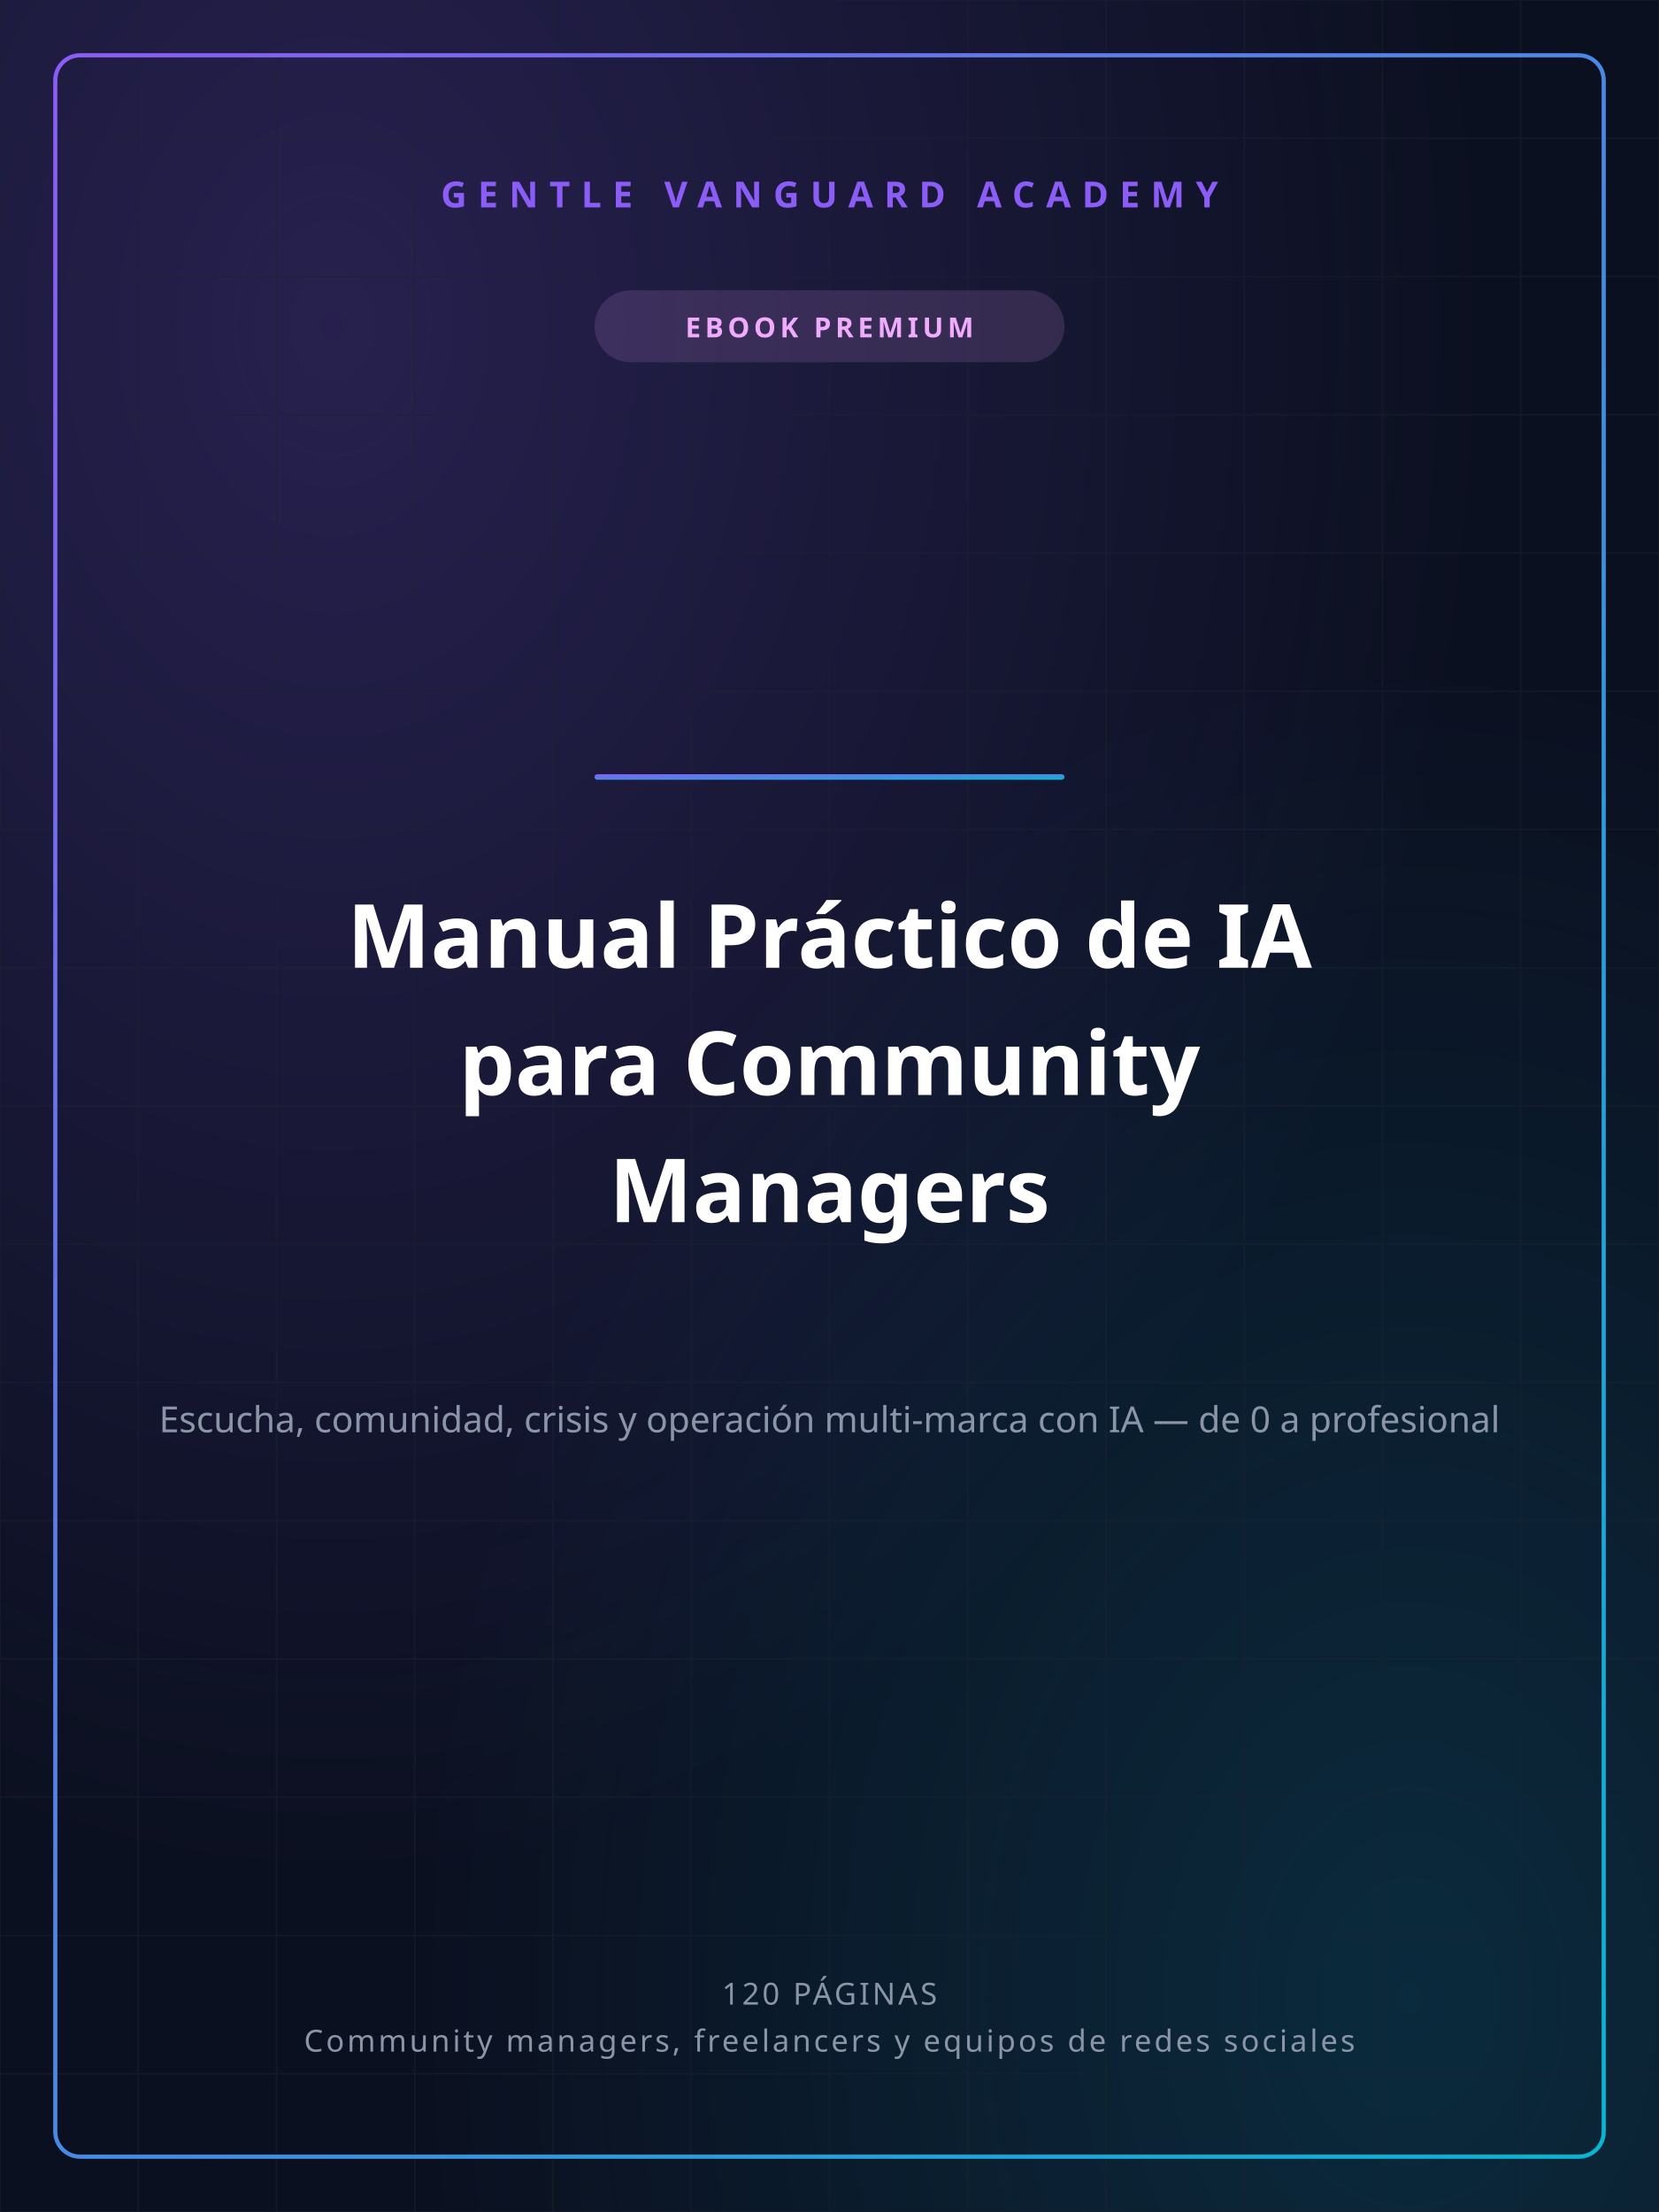
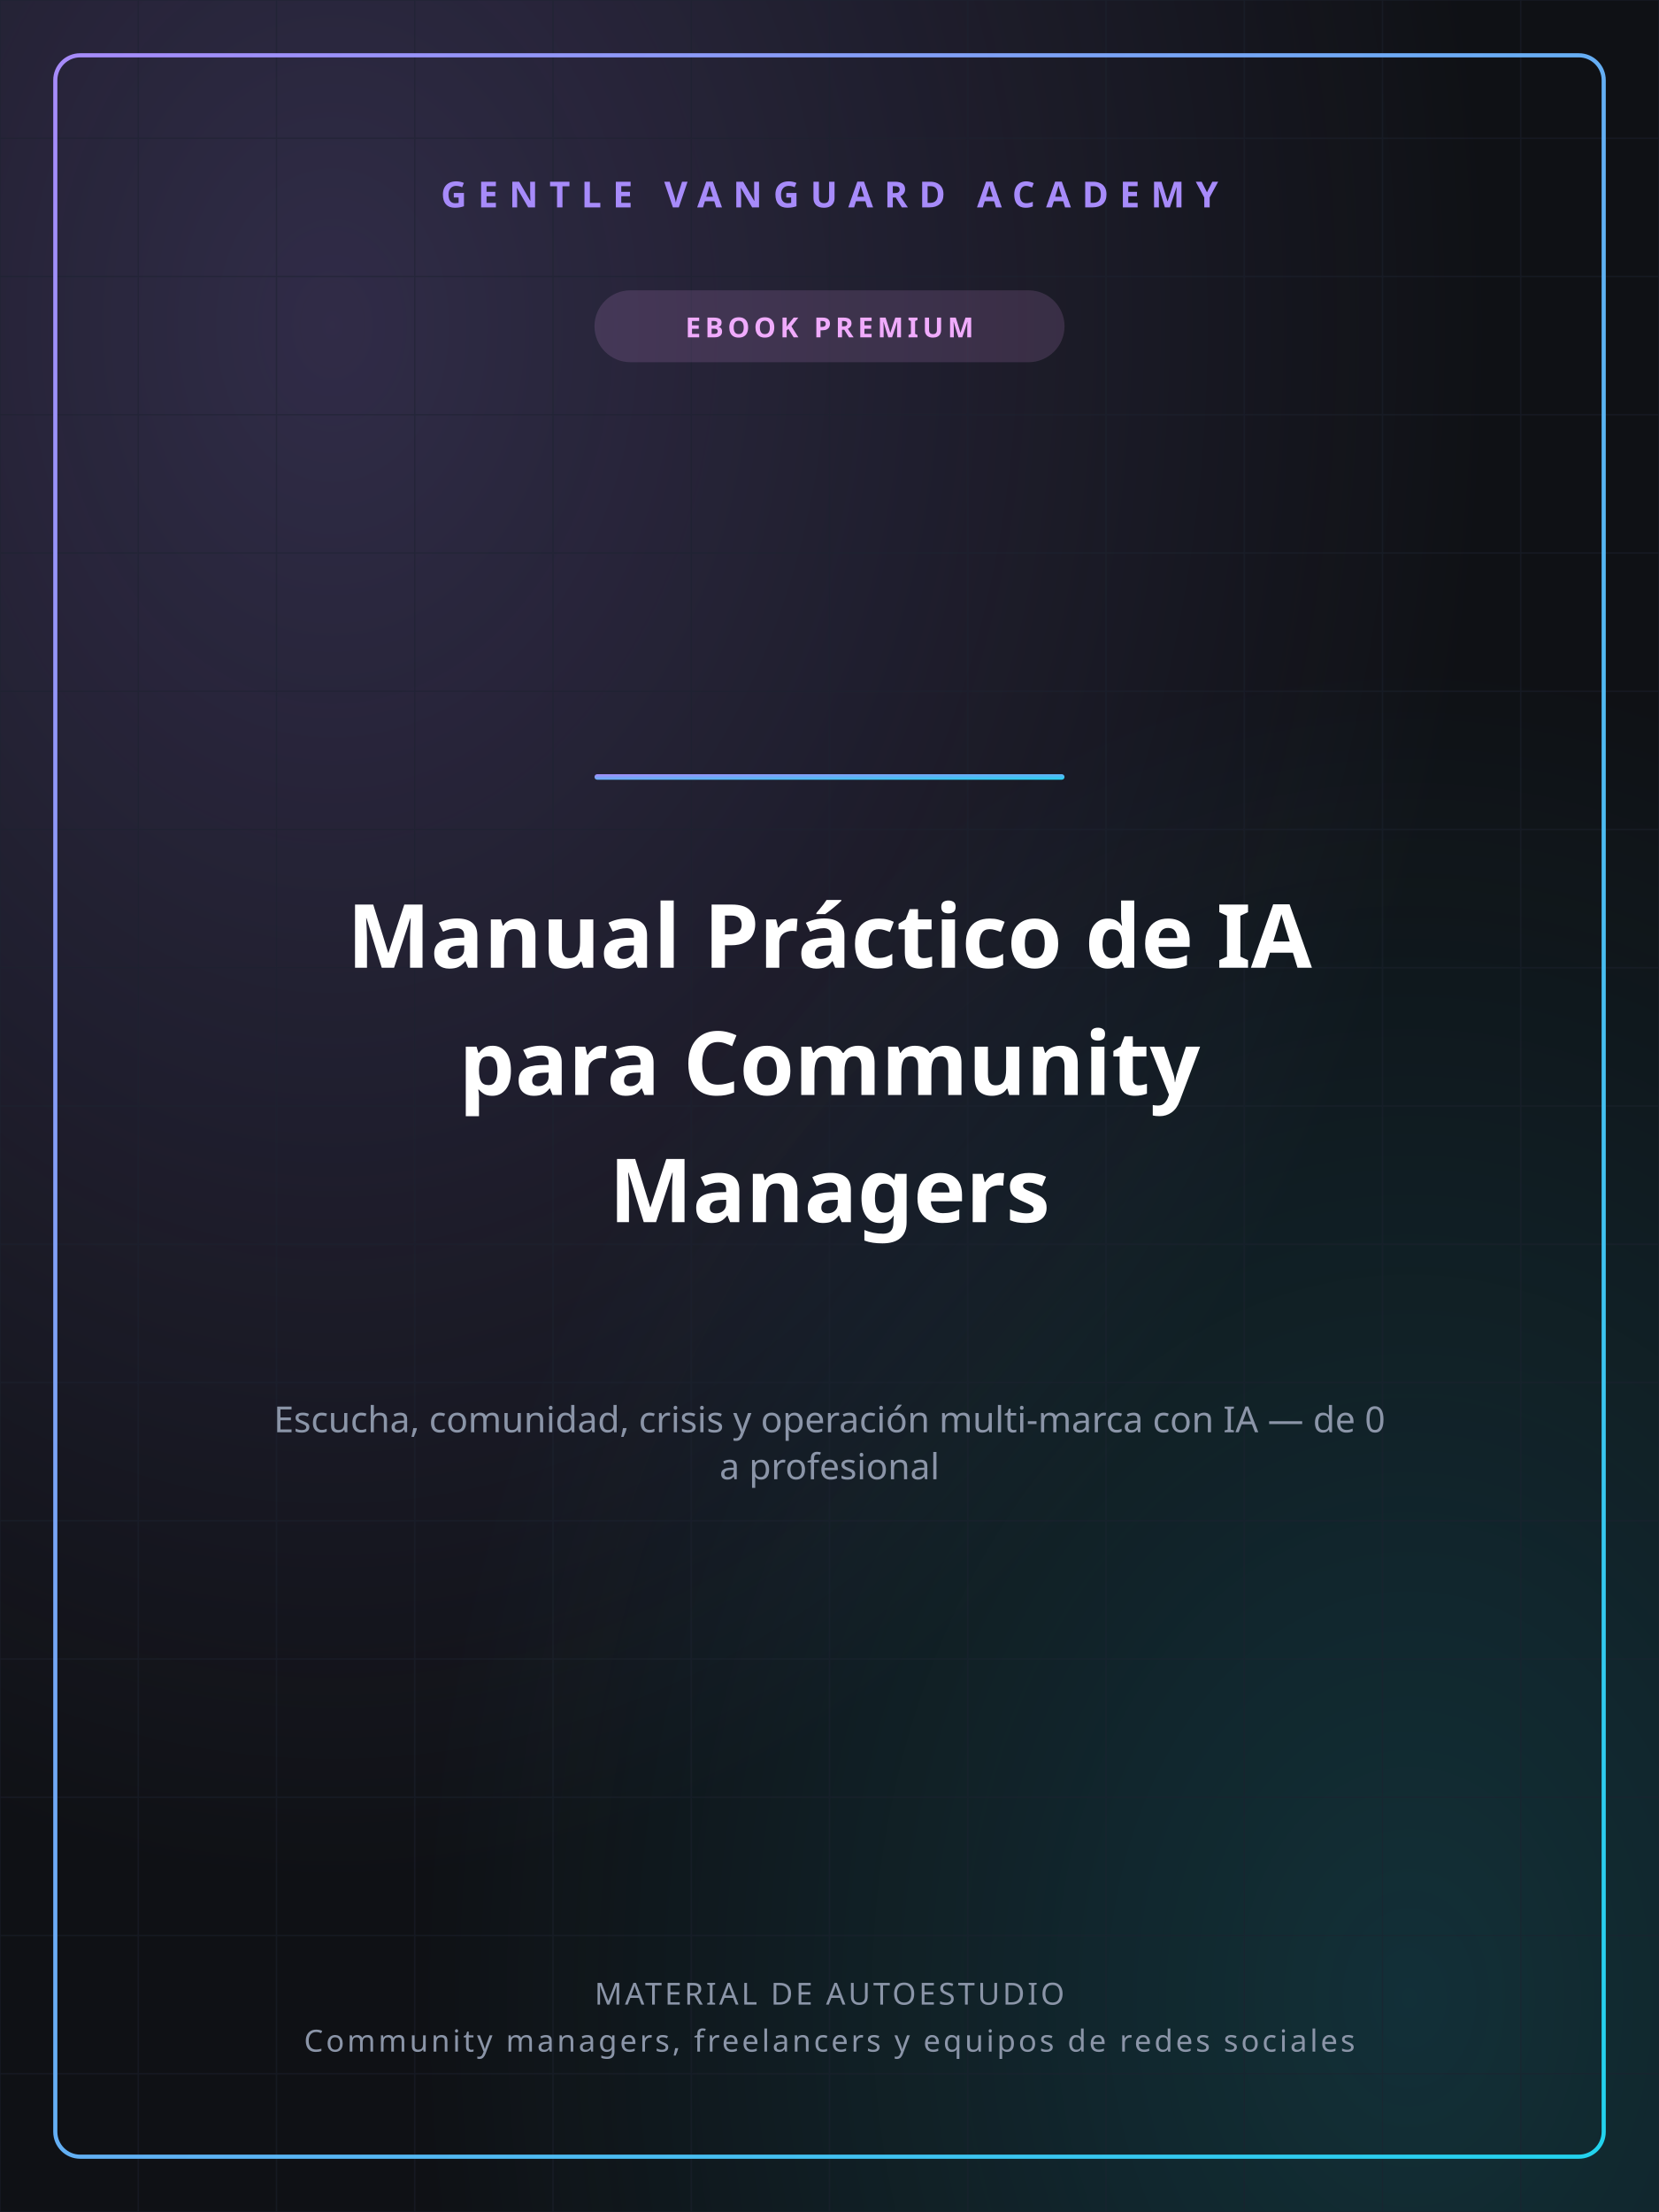
<svg xmlns="http://www.w3.org/2000/svg" width="1200" height="1600" viewBox="0 0 1200 1600">
  <defs>
    <linearGradient id="gvGrad" x1="0" y1="0" x2="1" y2="1">
-       <stop offset="0%" stop-color="#8B5CF6" />
-       <stop offset="100%" stop-color="#06B6D4" />
+       <stop offset="0%" stop-color="#A78BFA" />
+       <stop offset="100%" stop-color="#22D3EE" />
    </linearGradient>
    <radialGradient id="glowA" cx="0.2" cy="0.15" r="0.7">
-       <stop offset="0%" stop-color="#8B5CF6" stop-opacity="0.22" />
-       <stop offset="100%" stop-color="#8B5CF6" stop-opacity="0" />
+       <stop offset="0%" stop-color="#A78BFA" stop-opacity="0.22" />
+       <stop offset="100%" stop-color="#A78BFA" stop-opacity="0" />
    </radialGradient>
    <radialGradient id="glowB" cx="0.85" cy="0.9" r="0.6">
-       <stop offset="0%" stop-color="#06B6D4" stop-opacity="0.16" />
-       <stop offset="100%" stop-color="#06B6D4" stop-opacity="0" />
+       <stop offset="0%" stop-color="#22D3EE" stop-opacity="0.16" />
+       <stop offset="100%" stop-color="#22D3EE" stop-opacity="0" />
    </radialGradient>
  </defs>
-   <rect width="1200" height="1600" fill="#0B1020" />
+   <rect width="1200" height="1600" fill="#0F1115" />
  <rect width="1200" height="1600" fill="url(#glowA)" />
  <rect width="1200" height="1600" fill="url(#glowB)" />
  <g stroke="#1c2230" stroke-width="1" opacity="0.5">
    <line x1="0" y1="0" x2="0" y2="1600" />
    <line x1="100" y1="0" x2="100" y2="1600" />
    <line x1="200" y1="0" x2="200" y2="1600" />
    <line x1="300" y1="0" x2="300" y2="1600" />
    <line x1="400" y1="0" x2="400" y2="1600" />
    <line x1="500" y1="0" x2="500" y2="1600" />
    <line x1="600" y1="0" x2="600" y2="1600" />
    <line x1="700" y1="0" x2="700" y2="1600" />
    <line x1="800" y1="0" x2="800" y2="1600" />
    <line x1="900" y1="0" x2="900" y2="1600" />
    <line x1="1000" y1="0" x2="1000" y2="1600" />
    <line x1="1100" y1="0" x2="1100" y2="1600" />
    <line x1="1200" y1="0" x2="1200" y2="1600" />
    <line x1="0" y1="0" x2="1200" y2="0" />
    <line x1="0" y1="100" x2="1200" y2="100" />
    <line x1="0" y1="200" x2="1200" y2="200" />
    <line x1="0" y1="300" x2="1200" y2="300" />
    <line x1="0" y1="400" x2="1200" y2="400" />
    <line x1="0" y1="500" x2="1200" y2="500" />
    <line x1="0" y1="600" x2="1200" y2="600" />
    <line x1="0" y1="700" x2="1200" y2="700" />
    <line x1="0" y1="800" x2="1200" y2="800" />
    <line x1="0" y1="900" x2="1200" y2="900" />
    <line x1="0" y1="1000" x2="1200" y2="1000" />
    <line x1="0" y1="1100" x2="1200" y2="1100" />
    <line x1="0" y1="1200" x2="1200" y2="1200" />
    <line x1="0" y1="1300" x2="1200" y2="1300" />
    <line x1="0" y1="1400" x2="1200" y2="1400" />
    <line x1="0" y1="1500" x2="1200" y2="1500" />
    <line x1="0" y1="1600" x2="1200" y2="1600" />
  </g>
  <rect x="40" y="40" width="1120" height="1520" fill="none" stroke="url(#gvGrad)" stroke-width="3" rx="18" />
-   <text x="600" y="150" text-anchor="middle" font-family="'Space Grotesk','Segoe UI',sans-serif" font-size="26" font-weight="700" fill="#8B5CF6" letter-spacing="8">GENTLE VANGUARD ACADEMY</text>
+   <text x="600" y="150" text-anchor="middle" font-family="'Space Grotesk','Segoe UI',sans-serif" font-size="26" font-weight="700" fill="#A78BFA" letter-spacing="8">GENTLE VANGUARD ACADEMY</text>
  <rect x="430" y="210" width="340" height="52" rx="26" fill="#F0ABFC" opacity="0.14" />
  <text x="600" y="244" text-anchor="middle" font-family="'Space Grotesk','Segoe UI',sans-serif" font-size="20" font-weight="700" fill="#F0ABFC" letter-spacing="3">EBOOK PREMIUM</text>
  <rect x="430" y="560" width="340" height="4" rx="2" fill="url(#gvGrad)" />
  <text x="600" y="700" text-anchor="middle" font-family="'Space Grotesk','Segoe UI',sans-serif" font-size="64" font-weight="800" fill="#ffffff">Manual Práctico de IA</text>
  <text x="600" y="792" text-anchor="middle" font-family="'Space Grotesk','Segoe UI',sans-serif" font-size="64" font-weight="800" fill="#ffffff">para Community</text>
  <text x="600" y="884" text-anchor="middle" font-family="'Space Grotesk','Segoe UI',sans-serif" font-size="64" font-weight="800" fill="#ffffff">Managers</text>
-   <text x="600" y="1036" text-anchor="middle" font-family="'Space Grotesk','Segoe UI',sans-serif" font-size="26" font-weight="400" fill="#8b95a8">Escucha, comunidad, crisis y operación multi-marca con IA — de 0 a profesional</text>
-   <text x="600" y="1450" text-anchor="middle" font-family="'Space Grotesk','Segoe UI',sans-serif" font-size="22" font-weight="500" fill="#8b95a8" letter-spacing="2">120 PÁGINAS</text>
+   <text x="600" y="1036" text-anchor="middle" font-family="'Space Grotesk','Segoe UI',sans-serif" font-size="26" font-weight="400" fill="#8b95a8">Escucha, comunidad, crisis y operación multi-marca con IA — de 0</text>
+   <text x="600" y="1070" text-anchor="middle" font-family="'Space Grotesk','Segoe UI',sans-serif" font-size="26" font-weight="400" fill="#8b95a8">a profesional</text>
+   <text x="600" y="1450" text-anchor="middle" font-family="'Space Grotesk','Segoe UI',sans-serif" font-size="22" font-weight="500" fill="#8b95a8" letter-spacing="2">MATERIAL DE AUTOESTUDIO</text>
  <text x="600" y="1484" text-anchor="middle" font-family="'Space Grotesk','Segoe UI',sans-serif" font-size="22" font-weight="500" fill="#8b95a8" letter-spacing="2">Community managers, freelancers y equipos de redes sociales</text>
</svg>
